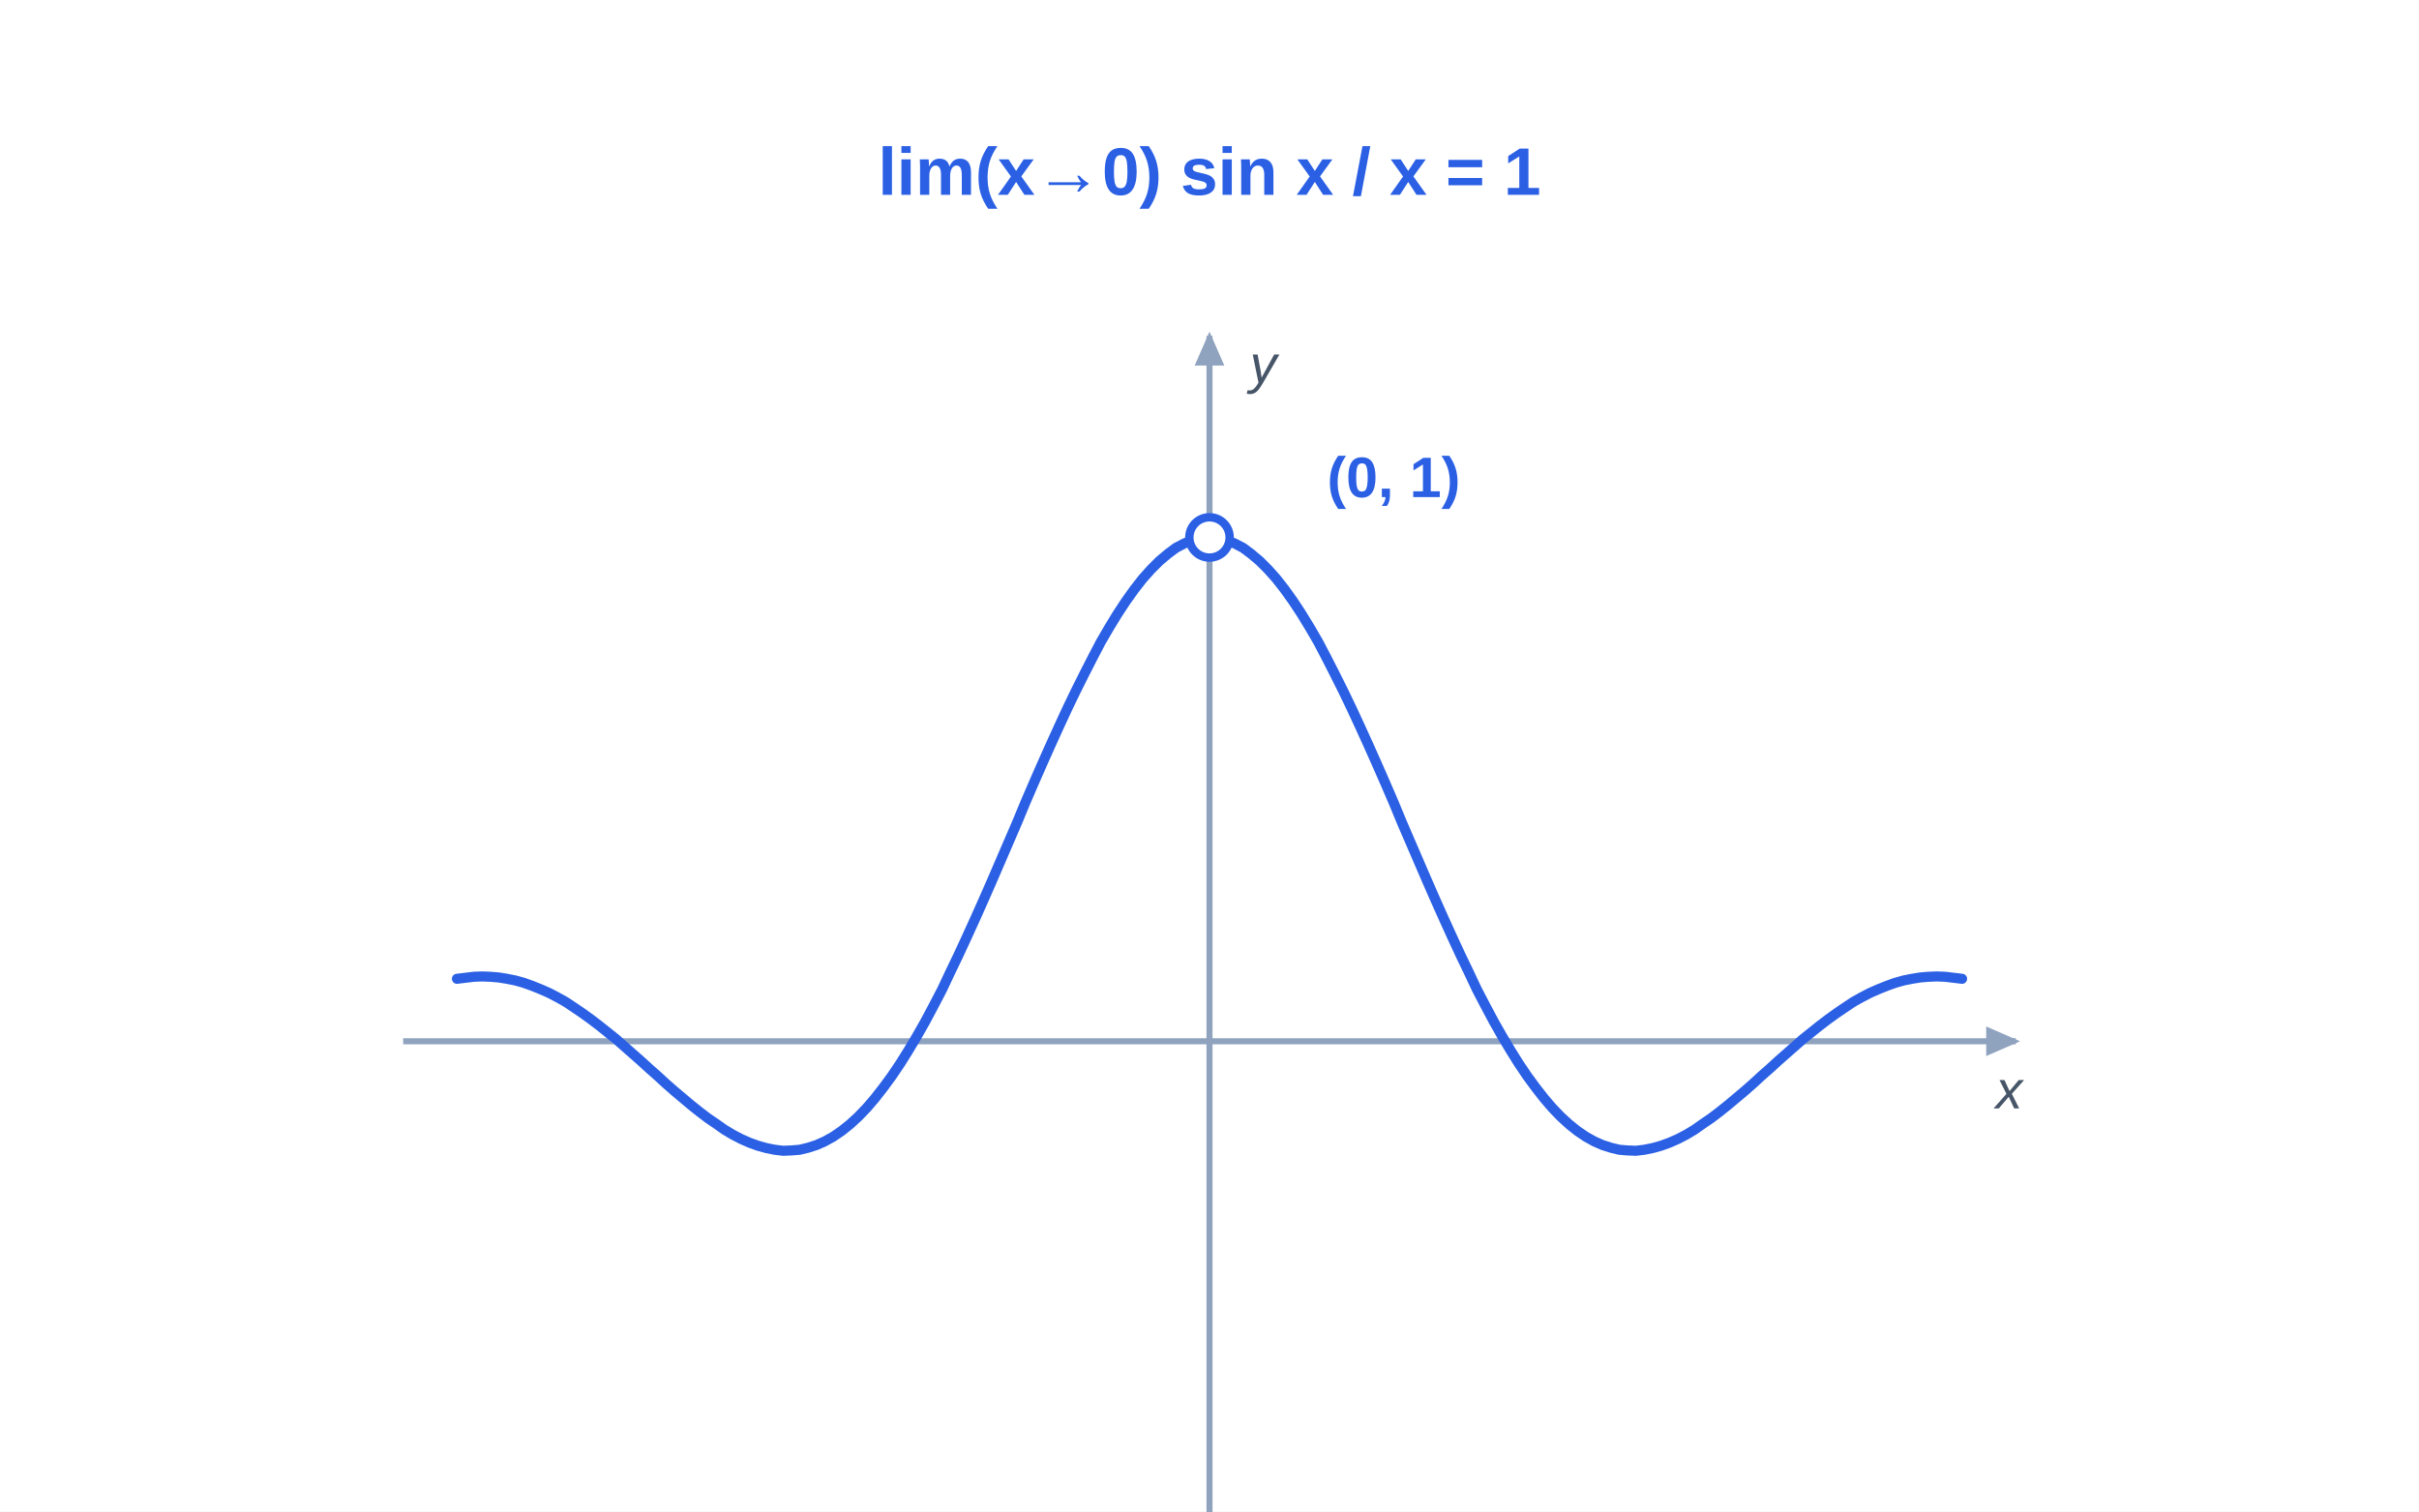
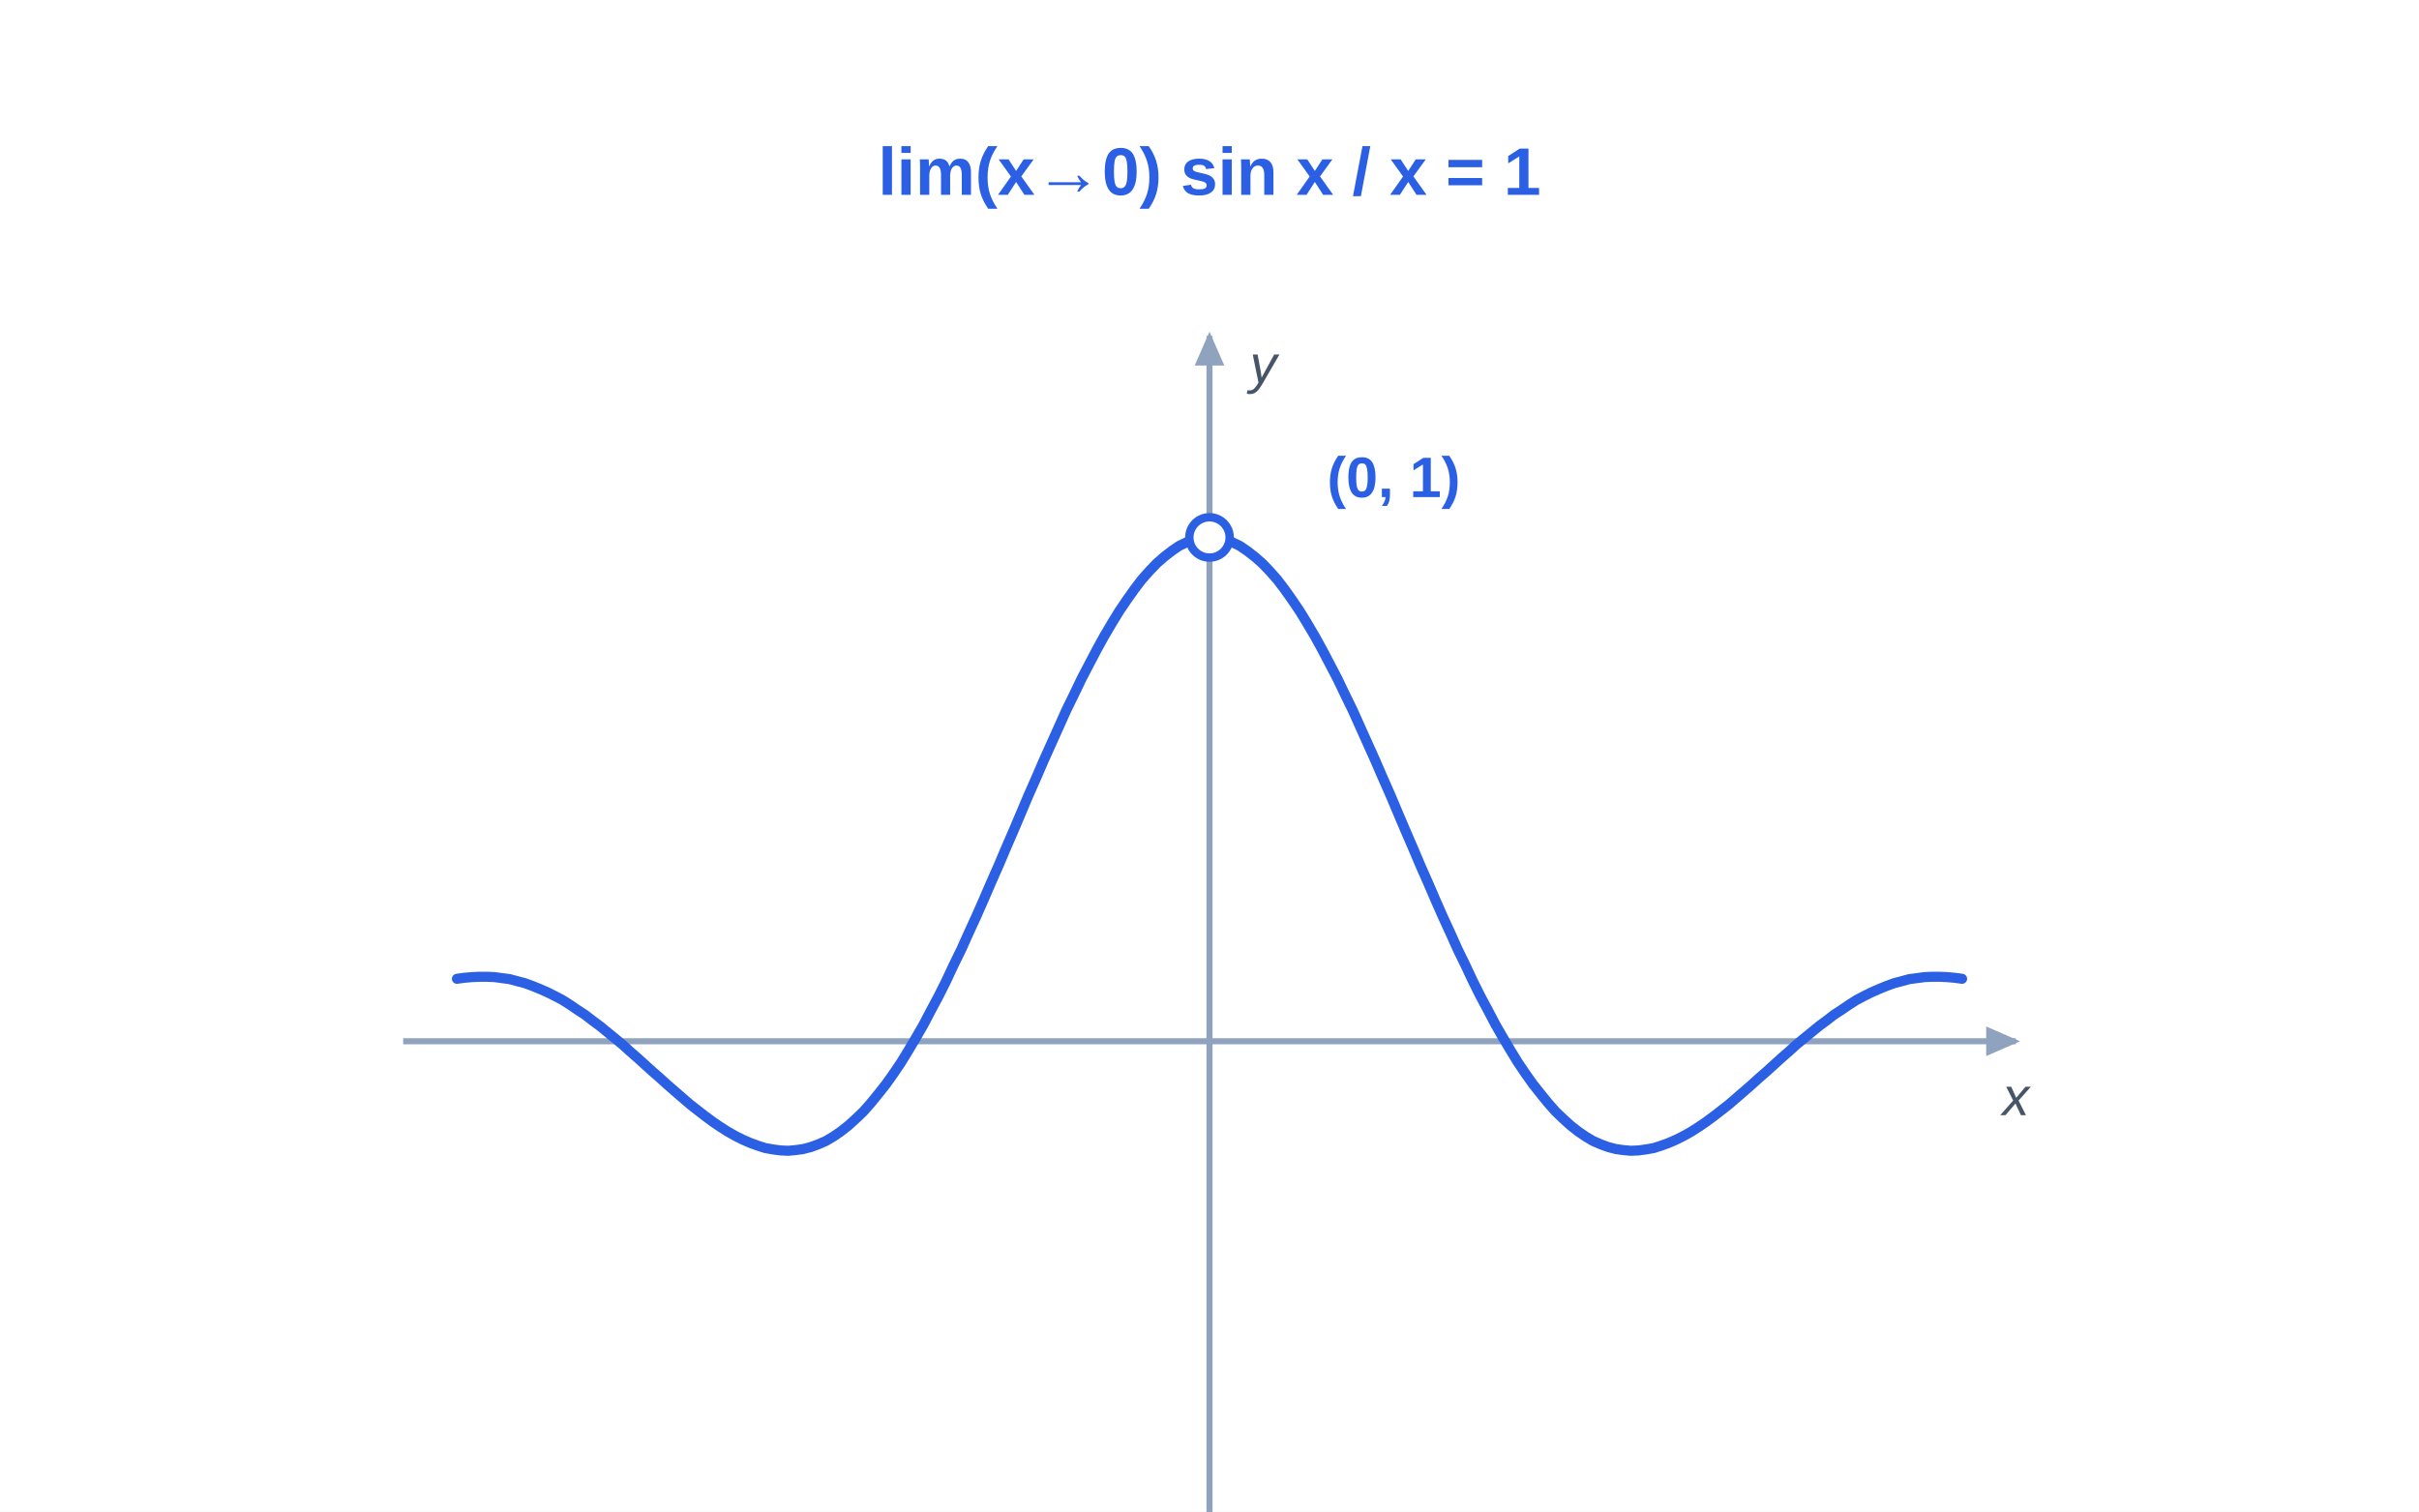
<svg xmlns="http://www.w3.org/2000/svg" viewBox="0 0 720 450">
  <rect width="720" height="450" fill="#FFFFFF" />
  <defs>
    <marker id="ax" viewBox="0 0 10 10" refX="8" refY="5" markerWidth="7" markerHeight="7" orient="auto">
      <path d="M1 1.5L9 5L1 8.5z" fill="#8FA3BF" />
    </marker>
    <marker id="arr" viewBox="0 0 10 10" refX="8" refY="5" markerWidth="6.5" markerHeight="6.5" orient="auto">
      <path d="M1 1.5L9 5L1 8.5z" fill="#2B60E5" />
    </marker>
  </defs>
  <line x1="120" y1="310" x2="600" y2="310" stroke="#8FA3BF" stroke-width="1.8" marker-end="url(#ax)" />
  <line x1="360" y1="520" x2="360" y2="100" stroke="#8FA3BF" stroke-width="1.8" marker-end="url(#ax)" />
-   <text x="594" y="330" font-family="Arial,sans-serif" font-size="16" font-style="italic" fill="#475569">x</text>
+   <text x="596" y="332" font-family="Arial,sans-serif" font-size="16" font-style="italic" fill="#475569">x</text>
  <text x="372" y="114" font-family="Arial,sans-serif" font-size="16" font-style="italic" fill="#475569">y</text>
-   <path d="M 136.0 291.4 L 138.5 291.1 L 141.0 290.8 L 143.5 290.7 L 146.0 290.8 L 148.4 291.0 L 150.9 291.4 L 153.4 291.9 L 155.9 292.6 L 158.4 293.5 L 160.9 294.5 L 163.4 295.6 L 165.9 296.9 L 168.4 298.3 L 170.8 299.9 L 173.3 301.6 L 175.8 303.4 L 178.3 305.3 L 180.8 307.3 L 183.3 309.3 L 185.8 311.5 L 188.3 313.7 L 190.8 315.9 L 193.2 318.1 L 195.7 320.3 L 198.2 322.6 L 200.7 324.8 L 203.2 326.9 L 205.7 329.0 L 208.2 331.0 L 210.7 332.9 L 213.2 334.6 L 215.6 336.3 L 218.1 337.8 L 220.6 339.1 L 223.1 340.2 L 225.6 341.1 L 228.1 341.8 L 230.6 342.3 L 233.1 342.6 L 235.6 342.5 L 238.0 342.3 L 240.5 341.7 L 243.0 340.9 L 245.5 339.8 L 248.0 338.4 L 250.5 336.7 L 253.0 334.7 L 255.5 332.4 L 258.0 329.8 L 260.4 327.0 L 262.9 323.8 L 265.4 320.4 L 267.9 316.7 L 270.4 312.7 L 272.9 308.5 L 275.4 304.1 L 277.9 299.4 L 280.4 294.6 L 282.8 289.5 L 285.3 284.3 L 287.8 278.9 L 290.3 273.4 L 292.8 267.8 L 295.3 262.1 L 297.8 256.3 L 300.3 250.5 L 302.8 244.7 L 305.2 238.9 L 307.7 233.1 L 310.2 227.4 L 312.7 221.8 L 315.2 216.3 L 317.7 210.9 L 320.2 205.7 L 322.7 200.7 L 325.2 195.8 L 327.6 191.2 L 330.1 186.9 L 332.6 182.8 L 335.1 179.0 L 337.6 175.5 L 340.1 172.3 L 342.6 169.5 L 345.1 167.0 L 347.6 164.9 L 350.0 163.1 L 352.5 161.8 L 355.0 160.8 L 357.5 160.2 L 360.0 160.0 L 362.5 160.2 L 365.0 160.8 L 367.5 161.8 L 370.0 163.1 L 372.4 164.9 L 374.9 167.0 L 377.4 169.5 L 379.9 172.3 L 382.4 175.5 L 384.9 179.0 L 387.4 182.8 L 389.9 186.9 L 392.4 191.2 L 394.8 195.8 L 397.3 200.7 L 399.8 205.7 L 402.3 210.9 L 404.8 216.3 L 407.3 221.8 L 409.8 227.4 L 412.3 233.1 L 414.8 238.9 L 417.2 244.7 L 419.7 250.5 L 422.2 256.3 L 424.7 262.1 L 427.2 267.8 L 429.7 273.4 L 432.2 278.9 L 434.7 284.3 L 437.2 289.5 L 439.6 294.6 L 442.1 299.4 L 444.6 304.1 L 447.1 308.5 L 449.6 312.7 L 452.1 316.7 L 454.6 320.4 L 457.1 323.8 L 459.6 327.0 L 462.0 329.8 L 464.5 332.4 L 467.0 334.7 L 469.5 336.7 L 472.0 338.4 L 474.5 339.8 L 477.0 340.9 L 479.5 341.7 L 482.0 342.3 L 484.4 342.5 L 486.9 342.6 L 489.4 342.3 L 491.9 341.8 L 494.4 341.1 L 496.9 340.2 L 499.4 339.1 L 501.9 337.8 L 504.4 336.3 L 506.8 334.6 L 509.3 332.9 L 511.8 331.0 L 514.3 329.0 L 516.8 326.9 L 519.3 324.8 L 521.8 322.6 L 524.3 320.3 L 526.8 318.1 L 529.2 315.9 L 531.7 313.7 L 534.2 311.5 L 536.7 309.3 L 539.2 307.3 L 541.7 305.3 L 544.2 303.4 L 546.7 301.6 L 549.2 299.9 L 551.6 298.3 L 554.1 296.9 L 556.6 295.6 L 559.1 294.5 L 561.6 293.5 L 564.1 292.6 L 566.6 291.9 L 569.1 291.4 L 571.6 291.0 L 574.0 290.8 L 576.5 290.7 L 579.0 290.8 L 581.5 291.1 L 584.0 291.4" fill="none" stroke="#2B60E5" stroke-width="3" stroke-linecap="round" />
+   <path d="M 136.0 291.4 L 138.2 291.1 L 140.5 290.9 L 142.7 290.8 L 145.0 290.8 L 147.2 290.9 L 149.4 291.2 L 151.7 291.5 L 153.9 292.1 L 156.2 292.7 L 158.4 293.5 L 160.6 294.4 L 162.9 295.4 L 165.1 296.5 L 167.4 297.7 L 169.6 299.1 L 171.8 300.6 L 174.1 302.1 L 176.3 303.8 L 178.6 305.5 L 180.8 307.3 L 183.0 309.1 L 185.3 311.0 L 187.5 313.0 L 189.8 315.0 L 192.0 317.0 L 194.2 319.0 L 196.5 321.0 L 198.7 323.0 L 201.0 325.0 L 203.2 326.9 L 205.4 328.8 L 207.7 330.6 L 209.9 332.3 L 212.2 334.0 L 214.4 335.5 L 216.6 336.9 L 218.9 338.2 L 221.1 339.3 L 223.4 340.3 L 225.6 341.1 L 227.8 341.8 L 230.1 342.2 L 232.3 342.5 L 234.6 342.6 L 236.8 342.4 L 239.0 342.1 L 241.3 341.5 L 243.5 340.7 L 245.8 339.7 L 248.0 338.4 L 250.2 336.9 L 252.5 335.1 L 254.7 333.1 L 257.0 330.9 L 259.2 328.4 L 261.4 325.7 L 263.7 322.8 L 265.9 319.7 L 268.2 316.3 L 270.4 312.7 L 272.6 309.0 L 274.9 305.0 L 277.1 300.8 L 279.4 296.5 L 281.6 292.1 L 283.8 287.4 L 286.1 282.7 L 288.3 277.8 L 290.6 272.8 L 292.8 267.8 L 295.0 262.7 L 297.3 257.5 L 299.5 252.3 L 301.8 247.0 L 304.0 241.8 L 306.2 236.6 L 308.5 231.4 L 310.7 226.3 L 313.0 221.2 L 315.2 216.3 L 317.4 211.4 L 319.7 206.7 L 321.9 202.1 L 324.2 197.7 L 326.4 193.5 L 328.6 189.5 L 330.9 185.6 L 333.1 182.0 L 335.4 178.6 L 337.6 175.5 L 339.8 172.6 L 342.1 170.0 L 344.3 167.7 L 346.6 165.7 L 348.8 164.0 L 351.0 162.5 L 353.3 161.4 L 355.5 160.6 L 357.8 160.2 L 360.0 160.0 L 362.2 160.2 L 364.5 160.6 L 366.7 161.4 L 369.0 162.5 L 371.2 164.0 L 373.4 165.7 L 375.7 167.7 L 377.9 170.0 L 380.2 172.6 L 382.4 175.5 L 384.6 178.6 L 386.9 182.0 L 389.1 185.6 L 391.4 189.5 L 393.6 193.5 L 395.8 197.7 L 398.1 202.1 L 400.3 206.7 L 402.6 211.4 L 404.8 216.3 L 407.0 221.2 L 409.3 226.3 L 411.5 231.4 L 413.8 236.6 L 416.0 241.8 L 418.2 247.0 L 420.5 252.3 L 422.7 257.5 L 425.0 262.7 L 427.2 267.8 L 429.4 272.8 L 431.7 277.8 L 433.9 282.7 L 436.2 287.4 L 438.4 292.1 L 440.6 296.5 L 442.9 300.8 L 445.1 305.0 L 447.4 309.0 L 449.6 312.7 L 451.8 316.3 L 454.1 319.7 L 456.3 322.8 L 458.6 325.7 L 460.8 328.4 L 463.0 330.9 L 465.3 333.1 L 467.5 335.1 L 469.8 336.9 L 472.0 338.4 L 474.2 339.7 L 476.5 340.7 L 478.7 341.5 L 481.0 342.1 L 483.2 342.4 L 485.4 342.6 L 487.7 342.5 L 489.9 342.2 L 492.2 341.8 L 494.4 341.1 L 496.6 340.3 L 498.9 339.3 L 501.1 338.2 L 503.4 336.9 L 505.6 335.5 L 507.8 334.0 L 510.1 332.3 L 512.3 330.6 L 514.6 328.8 L 516.8 326.9 L 519.0 325.0 L 521.3 323.0 L 523.5 321.0 L 525.8 319.0 L 528.0 317.0 L 530.2 315.0 L 532.5 313.0 L 534.7 311.0 L 537.0 309.1 L 539.2 307.3 L 541.4 305.5 L 543.7 303.8 L 545.9 302.1 L 548.2 300.6 L 550.4 299.1 L 552.6 297.7 L 554.9 296.5 L 557.1 295.4 L 559.4 294.4 L 561.6 293.5 L 563.8 292.7 L 566.1 292.1 L 568.3 291.5 L 570.6 291.2 L 572.8 290.9 L 575.0 290.8 L 577.3 290.8 L 579.5 290.9 L 581.8 291.1 L 584.0 291.4" fill="none" stroke="#2B60E5" stroke-width="3" stroke-linecap="round" />
  <circle cx="360" cy="160" r="6" fill="#FFFFFF" stroke="#2B60E5" stroke-width="2.5" />
-   <text x="395" y="148" text-anchor="start" font-family="Arial,sans-serif" font-size="17" font-weight="600" fill="#2B60E5">(0, 1)</text>
-   <text x="360" y="58" text-anchor="middle" font-family="Arial,sans-serif" font-size="20" font-weight="600" fill="#2B60E5">lim(x→0) sin x / x = 1</text>
+   <text x="395" y="148" text-anchor="start" font-family="Arial,sans-serif" font-size="17" font-weight="600" fill="#2B60E5" paint-order="stroke" stroke="#FFFFFF" stroke-width="6" stroke-linejoin="round">(0, 1)</text>
+   <text x="360" y="58" text-anchor="middle" font-family="Arial,sans-serif" font-size="20" font-weight="600" fill="#2B60E5" paint-order="stroke" stroke="#FFFFFF" stroke-width="6" stroke-linejoin="round">lim(x→0) sin x / x = 1</text>
</svg>
